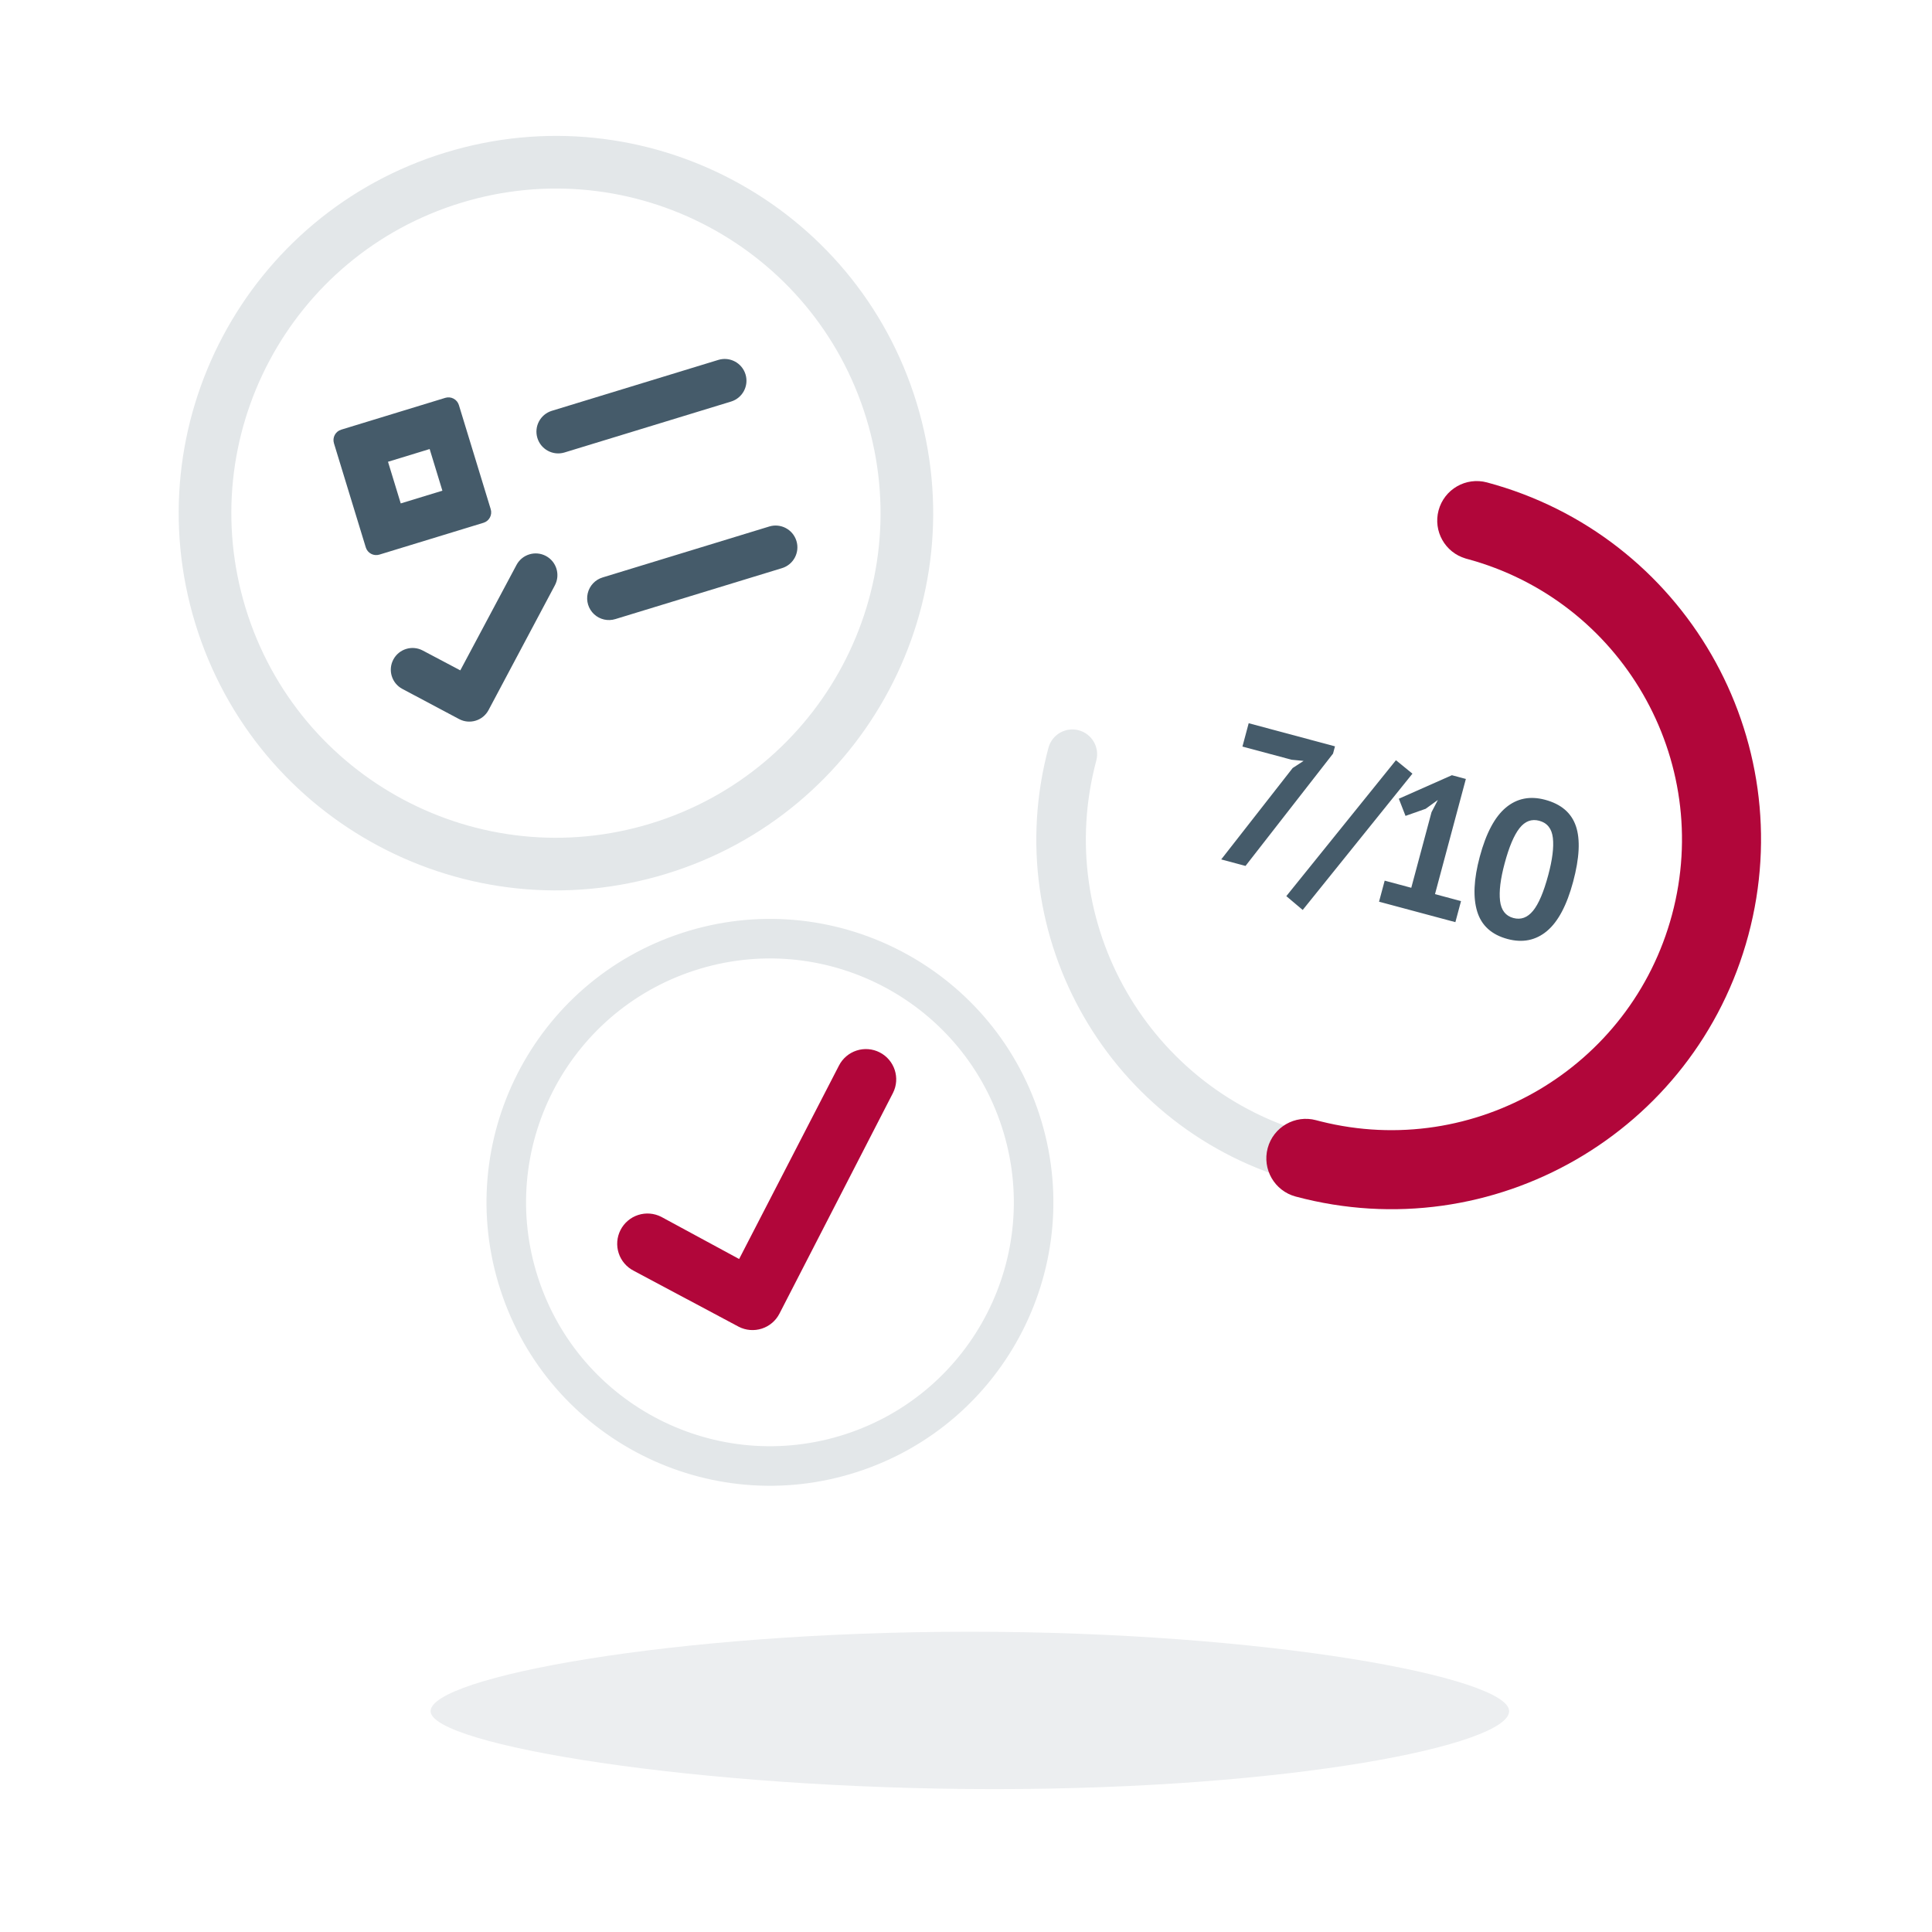
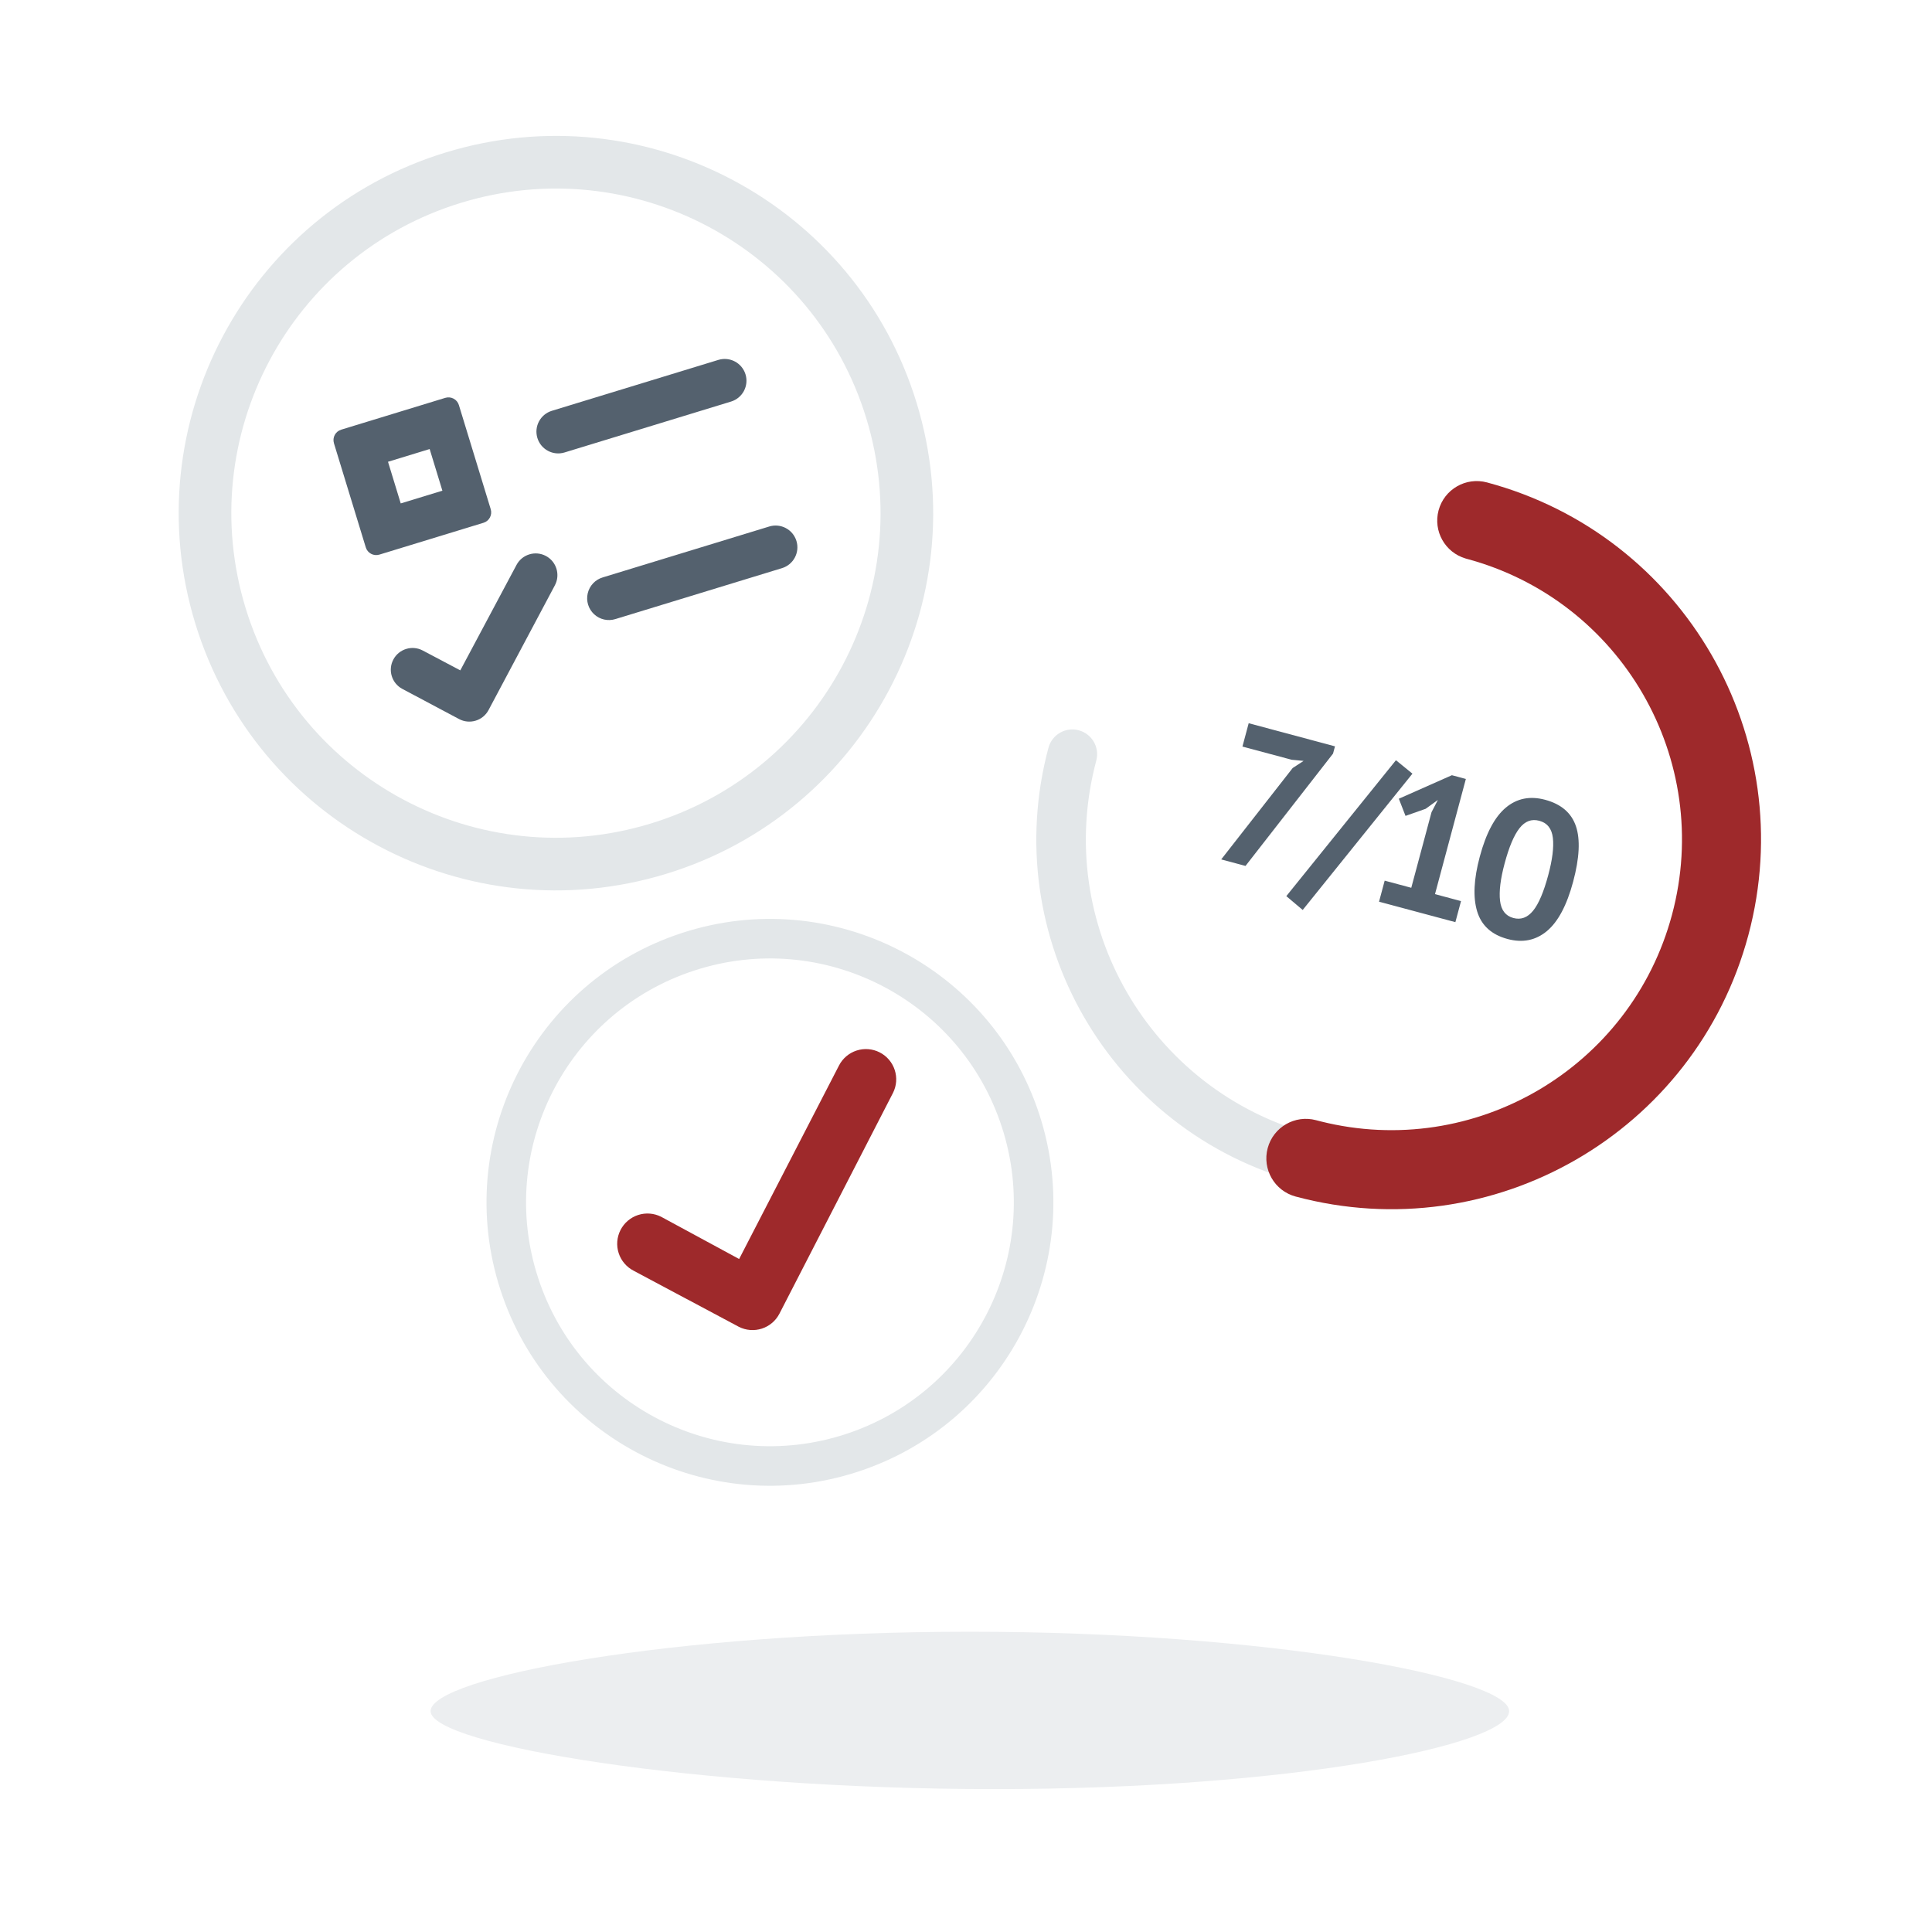
<svg xmlns="http://www.w3.org/2000/svg" width="676" height="676" viewBox="0 0 676 676">
  <g fill="none" fill-rule="evenodd">
    <path d="M238.763 326.396c52.08-16.922 108.016 11.58 124.937 63.659 16.922 52.08-11.579 108.016-63.658 124.938-52.08 16.921-108.017-11.58-124.938-63.66-16.922-52.079 11.58-108.015 63.659-124.937zm111.78 67.934c-14.561-44.812-62.692-69.337-107.505-54.776-44.813 14.56-69.337 62.692-54.776 107.504 14.56 44.813 62.692 69.337 107.504 54.777 44.813-14.56 69.337-62.692 54.777-107.505zM518.95 173.784c66.245 17.75 105.558 85.84 87.807 152.086-17.75 66.244-85.841 105.557-152.086 87.806-66.244-17.75-105.557-85.841-87.807-152.086a8.664 8.664 0 0116.737 4.485c-15.273 57.001 18.554 115.591 75.555 130.865 57.001 15.273 115.591-18.554 130.865-75.555 15.12-56.431-17.882-114.42-73.852-130.394l-1.703-.47a8.664 8.664 0 114.484-16.737zM155.94 53.352c69.698-21.31 143.474 17.918 164.783 87.617 21.309 69.698-17.919 143.474-87.617 164.783-69.698 21.308-143.474-17.919-164.783-87.617C47.014 148.437 86.241 74.66 155.94 53.352zm147.173 93c-18.335-59.973-81.817-93.726-141.79-75.39-59.973 18.335-93.726 81.816-75.39 141.79 18.335 59.972 81.816 93.726 141.79 75.39 59.972-18.335 93.726-81.817 75.39-141.79z" fill="#E3E7E9" />
-     <path d="M526.889 282.58c3.882-3.241 8.456-4.156 13.722-2.745 5.624 1.507 9.223 4.588 10.798 9.243 1.575 4.656 1.25 11.134-.974 19.436-2.212 8.257-5.274 14.014-9.184 17.271-3.91 3.257-8.5 4.18-13.766 2.77-5.578-1.495-9.12-4.704-10.623-9.628-1.503-4.923-1.202-11.312.903-19.167 2.2-8.212 5.242-13.939 9.124-17.18zm-18.877-11.336l4.887 1.31-10.799 40.301 9.105 2.44-1.973 7.364-26.712-7.158 1.973-7.364 9.306 2.494 7.085-26.444 2.224-4.284-4.271 3.09-7.053 2.486-2.337-6.007 18.565-8.228zm30.56 15.937c-2.679-.717-4.98.15-6.904 2.6-1.924 2.45-3.657 6.553-5.2 12.31-1.46 5.446-1.995 9.81-1.607 13.096.387 3.285 1.942 5.292 4.665 6.021 2.633.706 4.928-.138 6.885-2.532 1.957-2.393 3.73-6.558 5.32-12.494 1.448-5.4 1.986-9.73 1.615-12.986-.371-3.256-1.963-5.261-4.775-6.015zm-50.136-21.183l5.772 4.704-38.395 47.689-5.735-4.838 38.358-47.555zm-51.524-12.945l30.193 8.09-.682 2.545-30.62 39.296-8.502-2.278 25-31.977 3.824-2.491-4.196-.407-17.205-4.61 2.188-8.168zM191.007 194.53a7.596 7.596 0 013.14 10.274L170.94 248.45a7.619 7.619 0 01-10.304 3.15l-19.864-10.561a7.596 7.596 0 01-3.14-10.273 7.615 7.615 0 0110.281-3.157l13.146 6.949 19.667-36.892a7.605 7.605 0 0110.28-3.137zm87.666-5.251a7.619 7.619 0 01-5.058 9.514l-58.289 17.82a7.619 7.619 0 11-4.455-14.572l58.289-17.82a7.619 7.619 0 019.513 5.058zm-118.109-47.545l11.138 36.43a3.81 3.81 0 01-2.529 4.757l-36.43 11.138a3.81 3.81 0 01-4.757-2.53l-11.138-36.43a3.81 3.81 0 012.529-4.757l36.43-11.138a3.81 3.81 0 014.757 2.53zm-10.23 15.384l-14.573 4.455 4.455 14.572 14.573-4.455-4.455-14.572zm110.519-26.128a7.619 7.619 0 01-5.059 9.514l-58.289 17.82a7.619 7.619 0 01-4.455-14.572l58.289-17.82a7.619 7.619 0 019.514 5.058z" fill="#455B6A" />
-     <path d="M520.287 168.797c-7.376-1.976-14.957 2.4-16.934 9.777-1.948 7.273 2.28 14.746 9.471 16.847l.306.086c54.247 14.535 86.44 70.295 71.904 124.542-14.39 53.705-69.184 85.794-122.914 72.326l-1.628-.422c-7.376-1.976-14.957 2.401-16.933 9.777-1.976 7.375 2.4 14.957 9.776 16.933 68.999 18.488 139.92-22.459 158.409-91.457 18.488-68.999-22.459-139.92-91.457-158.409zM293.545 372.853L258.62 440.52l-27.262-14.76a10.587 10.587 0 00-14.247 4.63 10.587 10.587 0 004.629 14.247l36.756 19.598a10.587 10.587 0 0014.247-4.63l39.69-77.156c2.647-5.195.577-11.567-4.64-14.225a10.587 10.587 0 00-14.248 4.629z" fill="#B1063A" />
+     <path d="M526.889 282.58c3.882-3.241 8.456-4.156 13.722-2.745 5.624 1.507 9.223 4.588 10.798 9.243 1.575 4.656 1.25 11.134-.974 19.436-2.212 8.257-5.274 14.014-9.184 17.271-3.91 3.257-8.5 4.18-13.766 2.77-5.578-1.495-9.12-4.704-10.623-9.628-1.503-4.923-1.202-11.312.903-19.167 2.2-8.212 5.242-13.939 9.124-17.18zm-18.877-11.336l4.887 1.31-10.799 40.301 9.105 2.44-1.973 7.364-26.712-7.158 1.973-7.364 9.306 2.494 7.085-26.444 2.224-4.284-4.271 3.09-7.053 2.486-2.337-6.007 18.565-8.228zm30.56 15.937c-2.679-.717-4.98.15-6.904 2.6-1.924 2.45-3.657 6.553-5.2 12.31-1.46 5.446-1.995 9.81-1.607 13.096.387 3.285 1.942 5.292 4.665 6.021 2.633.706 4.928-.138 6.885-2.532 1.957-2.393 3.73-6.558 5.32-12.494 1.448-5.4 1.986-9.73 1.615-12.986-.371-3.256-1.963-5.261-4.775-6.015zm-50.136-21.183l5.772 4.704-38.395 47.689-5.735-4.838 38.358-47.555zm-51.524-12.945l30.193 8.09-.682 2.545-30.62 39.296-8.502-2.278 25-31.977 3.824-2.491-4.196-.407-17.205-4.61 2.188-8.168zM191.007 194.53a7.596 7.596 0 013.14 10.274L170.94 248.45a7.619 7.619 0 01-10.304 3.15l-19.864-10.561a7.596 7.596 0 01-3.14-10.273 7.615 7.615 0 0110.281-3.157l13.146 6.949 19.667-36.892a7.605 7.605 0 0110.28-3.137zm87.666-5.251a7.619 7.619 0 01-5.058 9.514l-58.289 17.82a7.619 7.619 0 11-4.455-14.572l58.289-17.82a7.619 7.619 0 019.513 5.058zm-118.109-47.545l11.138 36.43a3.81 3.81 0 01-2.529 4.757l-36.43 11.138a3.81 3.81 0 01-4.757-2.53l-11.138-36.43a3.81 3.81 0 012.529-4.757l36.43-11.138a3.81 3.81 0 014.757 2.53zm-10.23 15.384l-14.573 4.455 4.455 14.572 14.573-4.455-4.455-14.572zm110.519-26.128a7.619 7.619 0 01-5.059 9.514l-58.289 17.82a7.619 7.619 0 01-4.455-14.572l58.289-17.82a7.619 7.619 0 019.514 5.058z" fill="#54616e" />
+     <path d="M520.287 168.797c-7.376-1.976-14.957 2.4-16.934 9.777-1.948 7.273 2.28 14.746 9.471 16.847l.306.086c54.247 14.535 86.44 70.295 71.904 124.542-14.39 53.705-69.184 85.794-122.914 72.326l-1.628-.422c-7.376-1.976-14.957 2.401-16.933 9.777-1.976 7.375 2.4 14.957 9.776 16.933 68.999 18.488 139.92-22.459 158.409-91.457 18.488-68.999-22.459-139.92-91.457-158.409zM293.545 372.853L258.62 440.52l-27.262-14.76a10.587 10.587 0 00-14.247 4.63 10.587 10.587 0 004.629 14.247l36.756 19.598a10.587 10.587 0 0014.247-4.63l39.69-77.156c2.647-5.195.577-11.567-4.64-14.225a10.587 10.587 0 00-14.248 4.629z" fill="#9e292b" />
    <path d="M347.91 626c104.207 0 180.127-15.468 180.127-27.274 0-11.806-84.477-27.791-188.685-27.791-104.207 0-188.684 15.985-188.684 27.791 0 11.806 93.034 27.274 197.241 27.274z" fill="#ECEEF0" />
  </g>
</svg>
